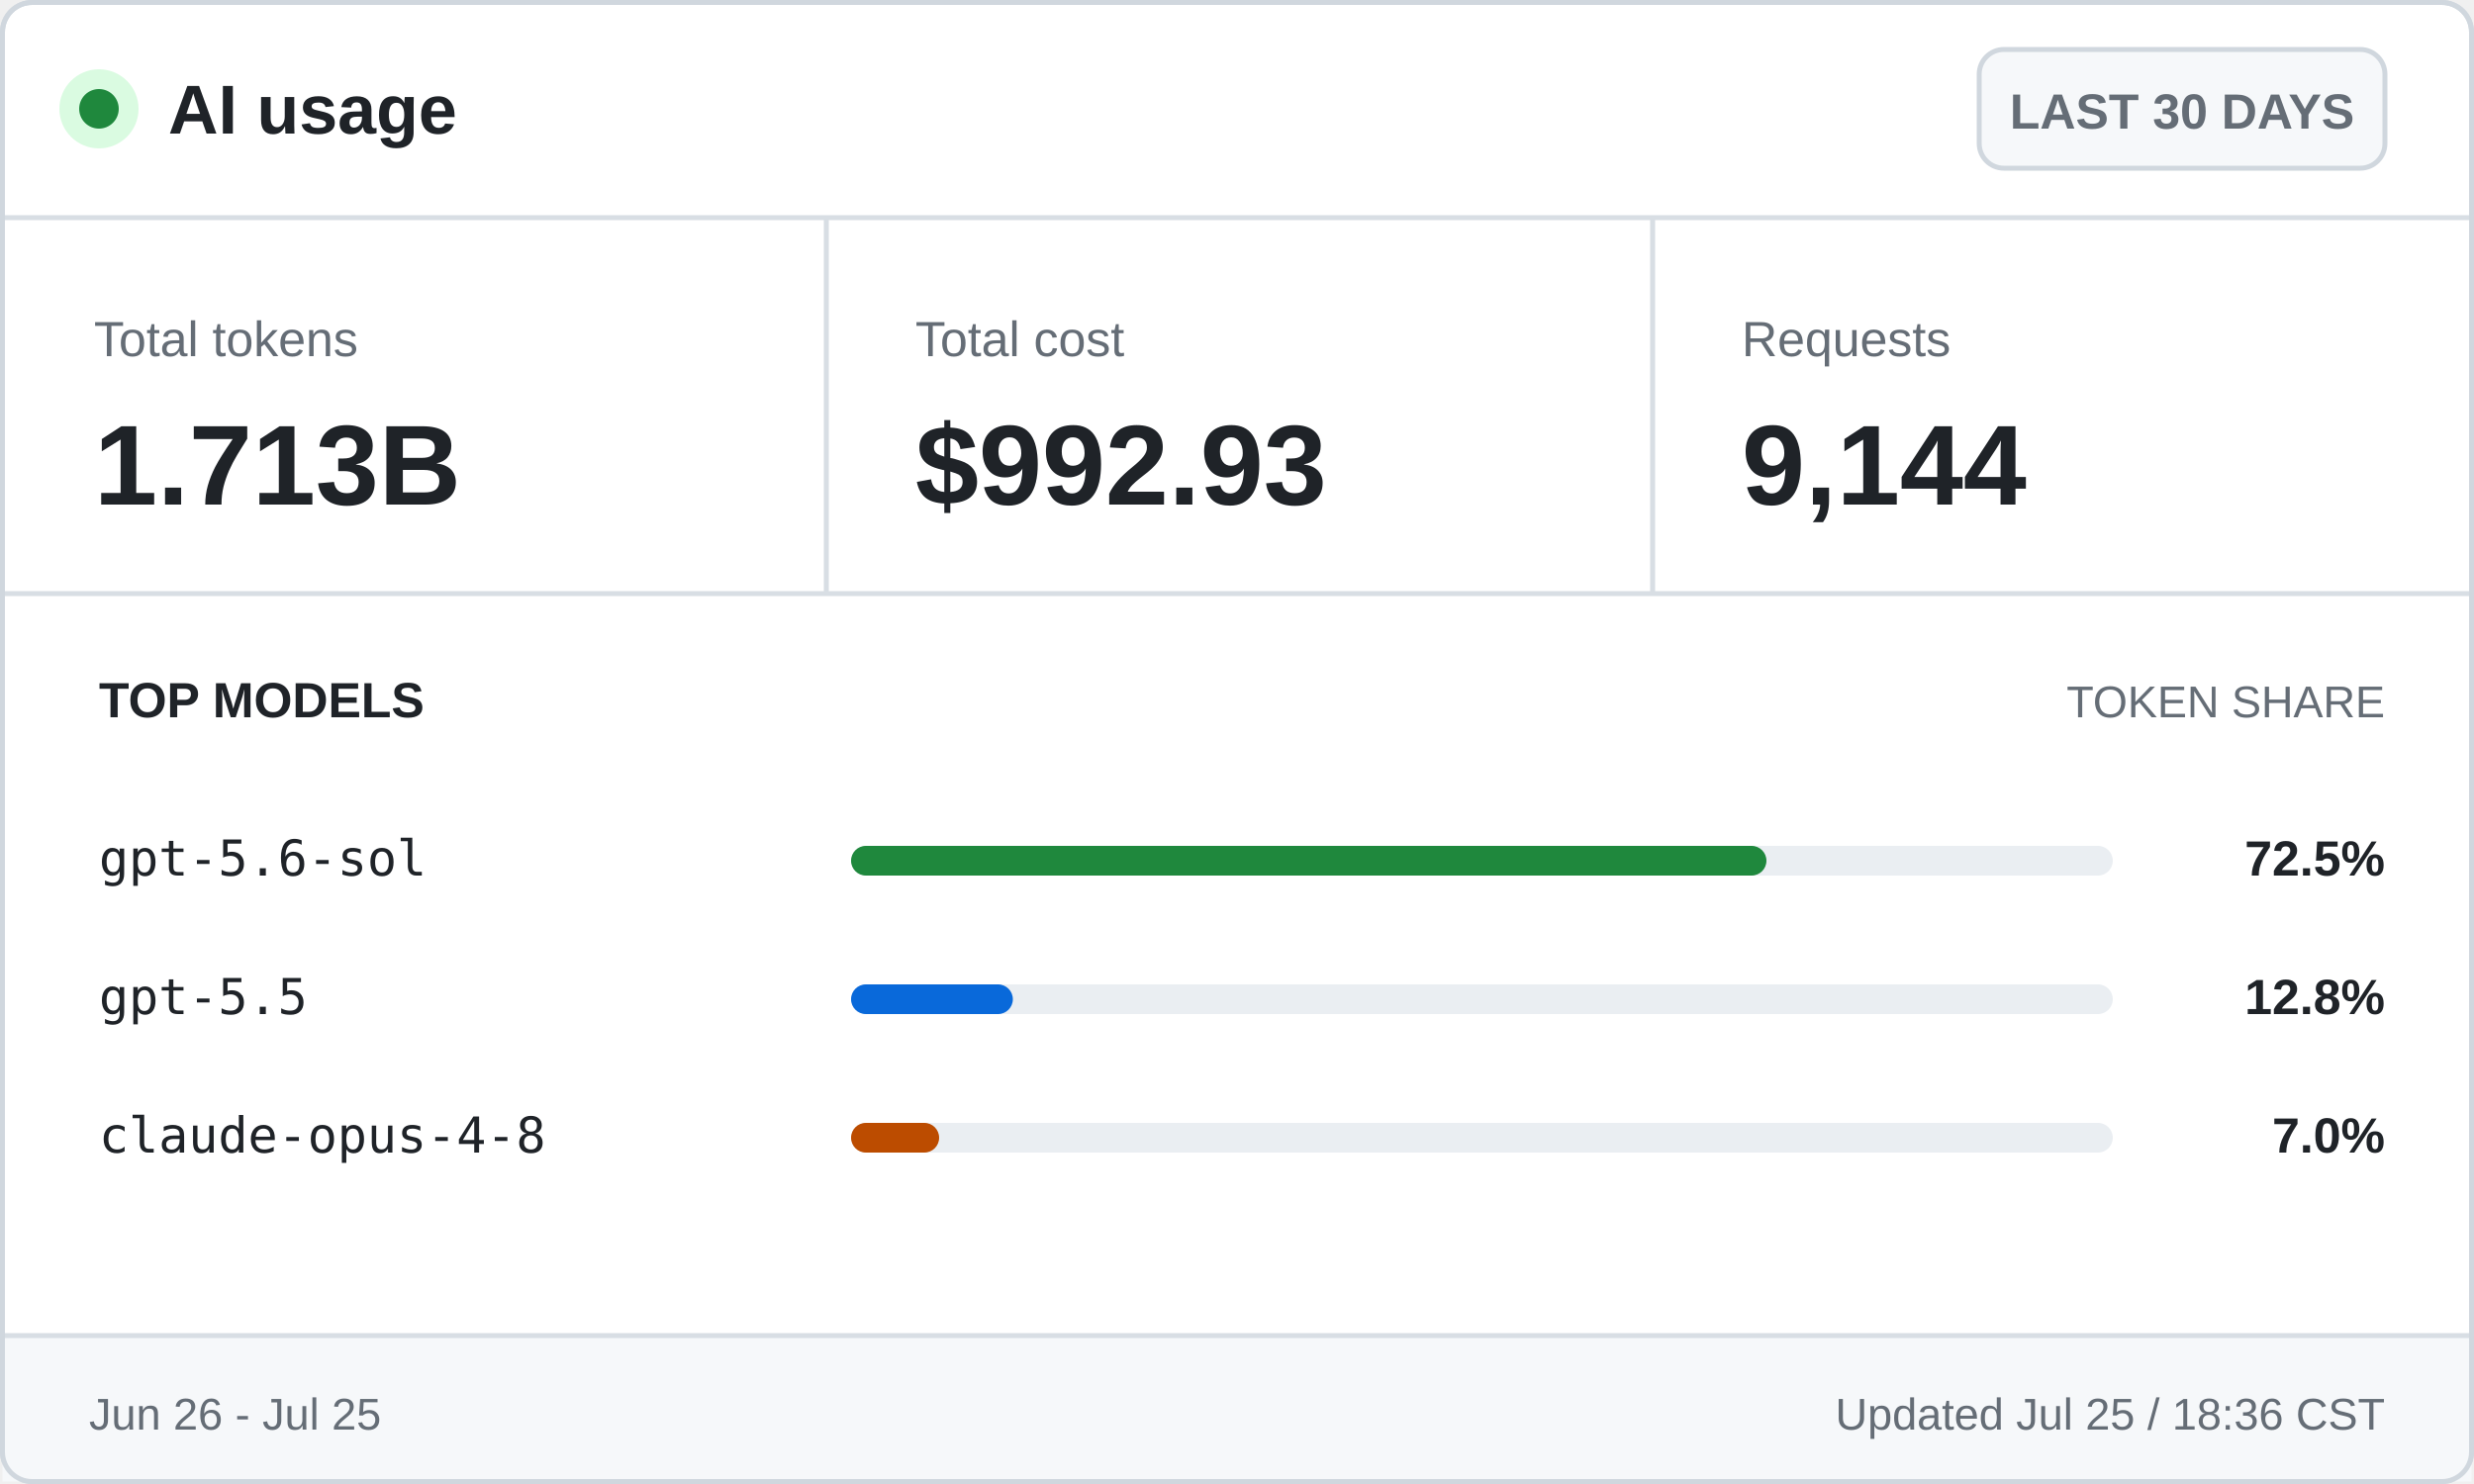
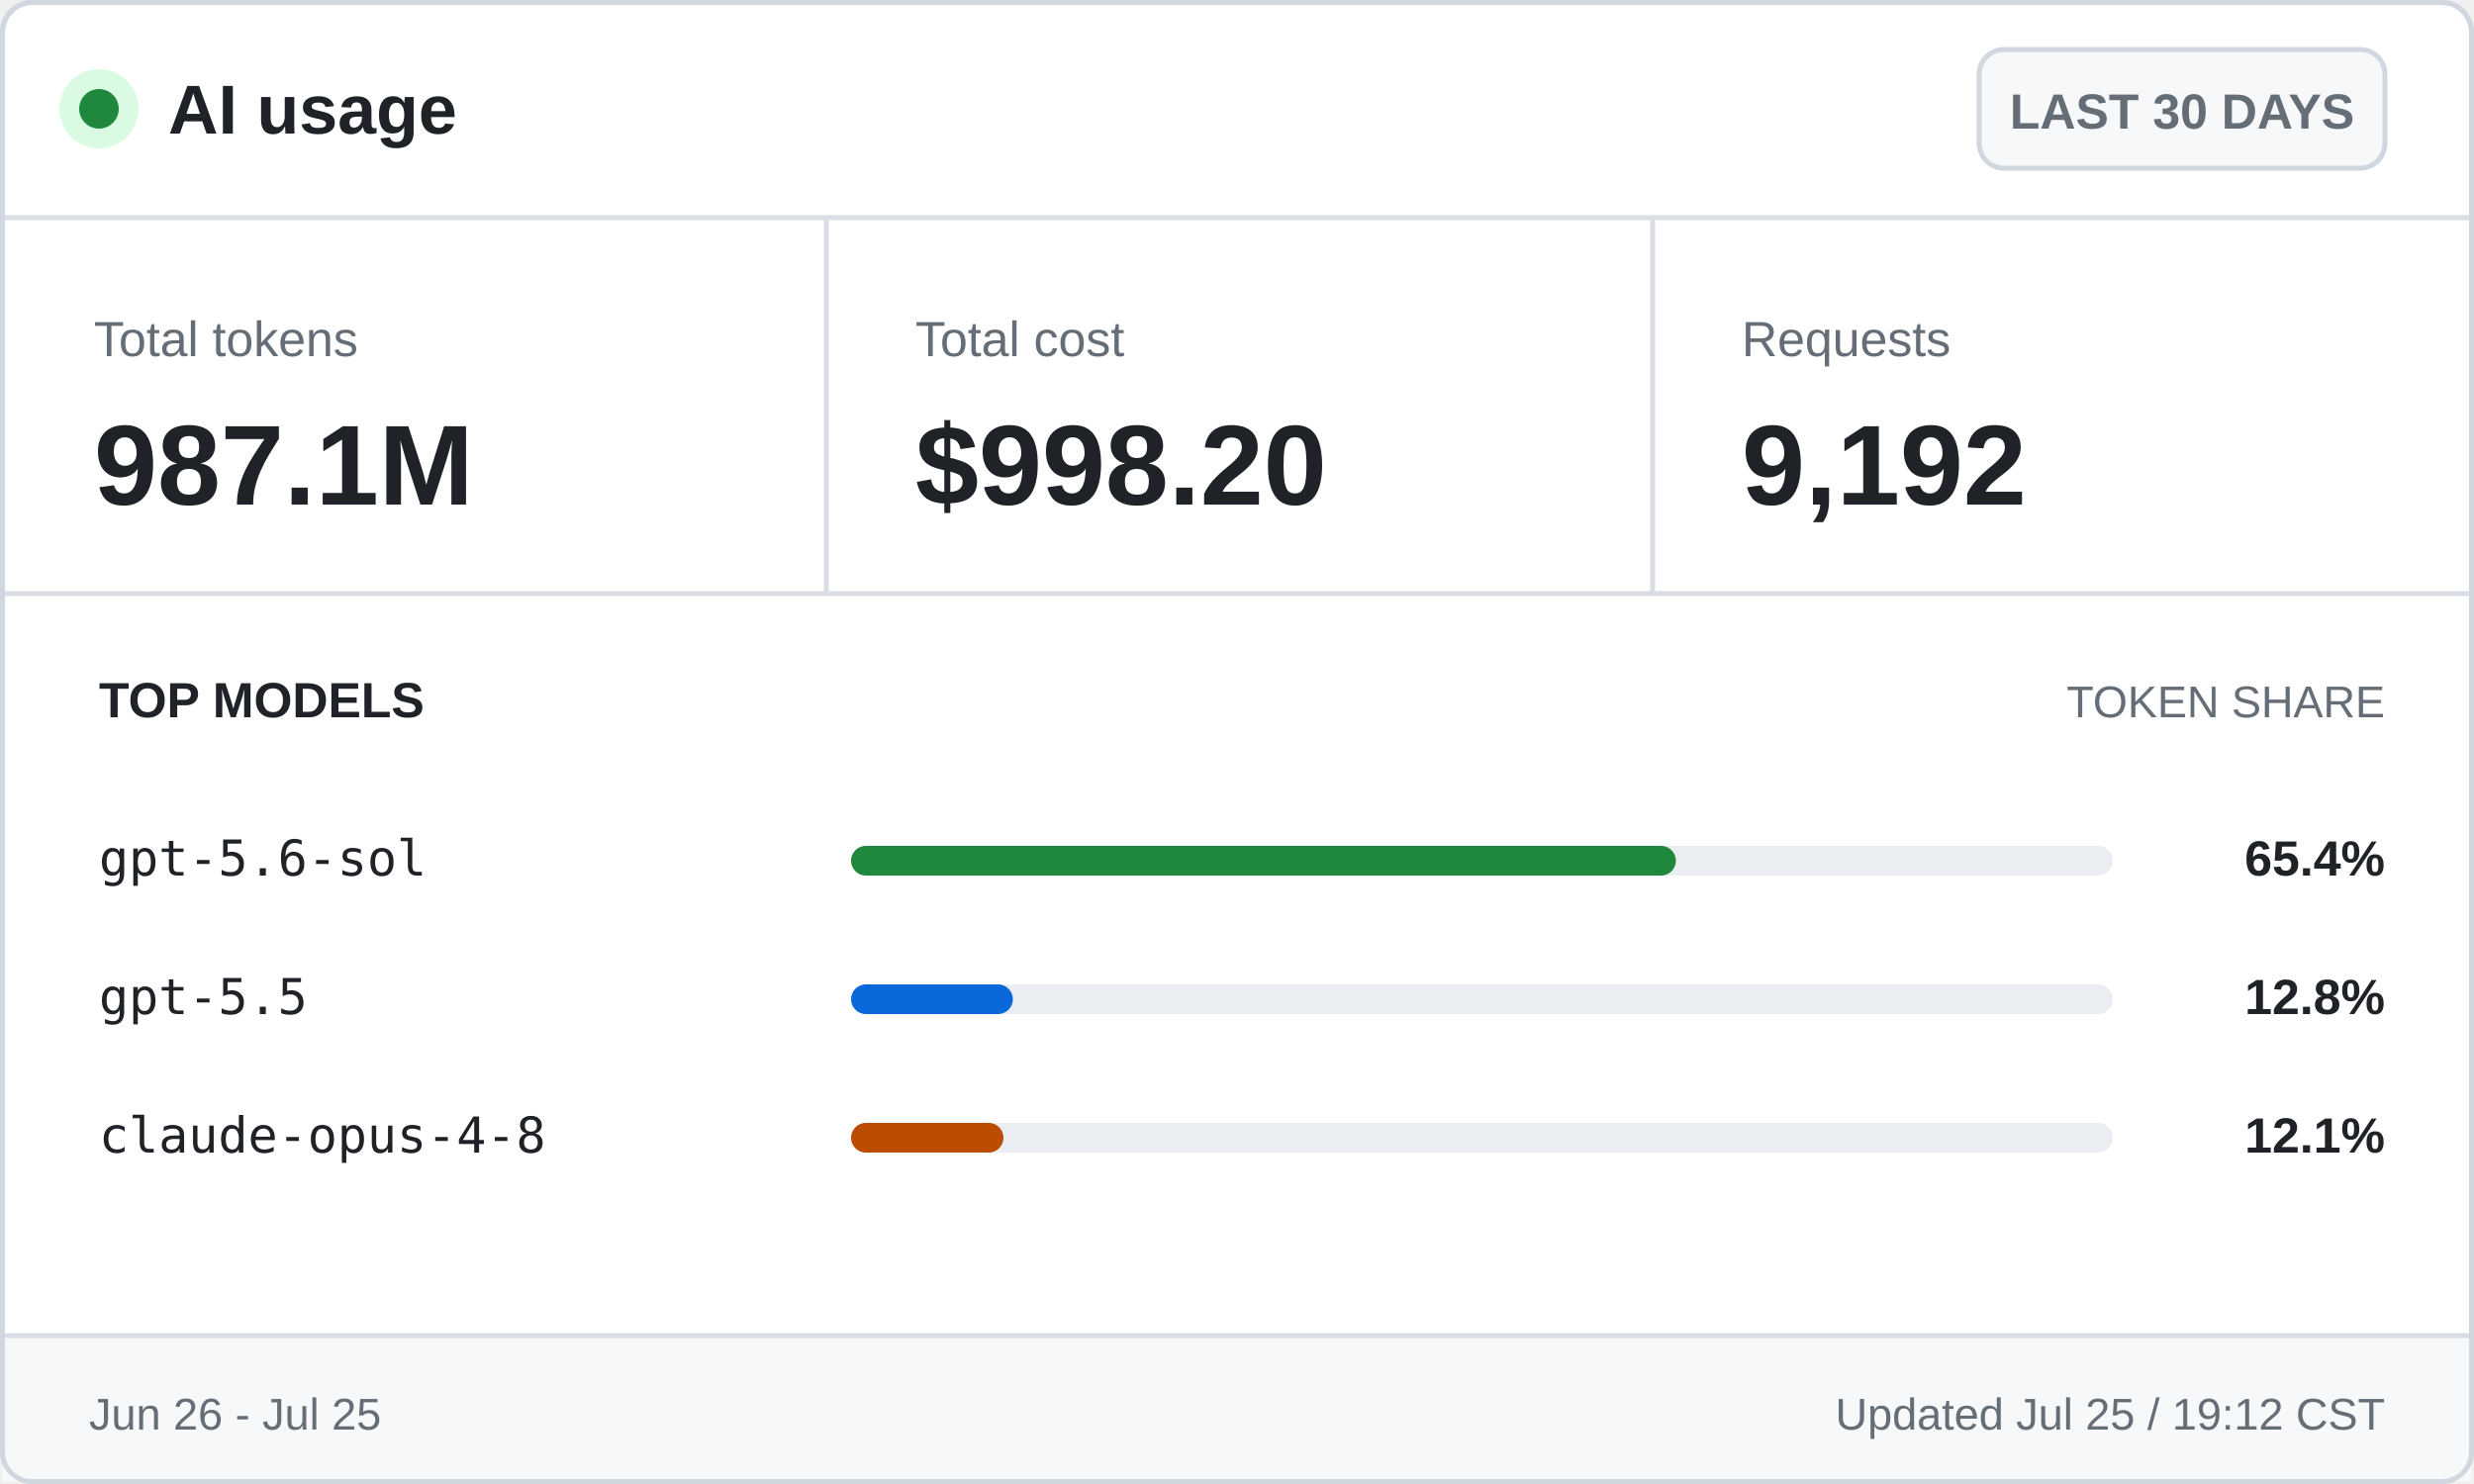
<svg xmlns="http://www.w3.org/2000/svg" width="500" height="300" viewBox="0 0 500 300" role="img" aria-labelledby="title desc">
  <style>
    .ui { font-family: -apple-system, BlinkMacSystemFont, "Segoe UI", Arial, sans-serif; }
    .mono { font-family: "Cascadia Mono", Consolas, monospace; }
    .brand { font-size: 14px; font-weight: 700; }
    .badge { font-size: 10px; font-weight: 600; }
    .label { font-size: 10px; }
    .value { font-size: 23px; font-weight: 700; }
    .section { font-size: 10px; font-weight: 700; text-transform: uppercase; }
    .section-muted { font-size: 9px; text-transform: uppercase; }
    .model { font-size: 10px; }
    .percentage { font-size: 10px; font-weight: 700; }
    .footer { font-size: 9px; }
  </style>
  <rect x="0.5" y="0.5" width="499" height="299" rx="6" fill="#ffffff" stroke="#d0d7de" />
  <circle cx="20" cy="22" r="8" fill="#dafbe1" />
  <circle cx="20" cy="22" r="4" fill="#1f883d" />
  <text class="ui brand" x="34" y="27" fill="#1f2328">AI usage</text>
  <rect x="400" y="10" width="82" height="24" rx="5" fill="#f6f8fa" stroke="#d0d7de" />
  <text class="ui badge" x="441" y="26" fill="#656d76" text-anchor="middle">LAST 30 DAYS</text>
  <line x1="0" y1="44" x2="500" y2="44" stroke="#d8dee4" />
  <text class="ui label" x="19" y="72" fill="#656d76">Total tokens</text>
-   <text class="ui value" x="19" y="102" fill="#1f2328">1.713B</text>
+   <text class="ui value" x="19" y="102" fill="#1f2328">987.1M</text>
  <line x1="167" y1="44" x2="167" y2="120" stroke="#d8dee4" />
  <text class="ui label" x="185" y="72" fill="#656d76">Total cost</text>
-   <text class="ui value" x="185" y="102" fill="#1f2328">$992.93</text>
+   <text class="ui value" x="185" y="102" fill="#1f2328">$998.20</text>
  <line x1="334" y1="44" x2="334" y2="120" stroke="#d8dee4" />
  <text class="ui label" x="352" y="72" fill="#656d76">Requests</text>
-   <text class="ui value" x="352" y="102" fill="#1f2328">9,144</text>
+   <text class="ui value" x="352" y="102" fill="#1f2328">9,192</text>
  <line x1="0" y1="120" x2="500" y2="120" stroke="#d8dee4" />
  <text class="ui section" x="20" y="145" fill="#1f2328">TOP MODELS</text>
  <text class="ui section-muted" x="482" y="145" fill="#656d76" text-anchor="end">TOKEN SHARE</text>
  <text class="mono model" x="20" y="177" fill="#1f2328">gpt-5.6-sol</text>
  <rect x="172" y="171" width="255" height="6" rx="3" fill="#eaeef2" />
-   <rect x="172" y="171" width="185.0" height="6" rx="3" fill="#1f883d" />
-   <text class="ui percentage" x="482" y="177" fill="#1f2328" text-anchor="end">72.5%</text>
+   <rect x="172" y="171" width="166.7" height="6" rx="3" fill="#1f883d" />
+   <text class="ui percentage" x="482" y="177" fill="#1f2328" text-anchor="end">65.4%</text>
  <text class="mono model" x="20" y="205" fill="#1f2328">gpt-5.5</text>
  <rect x="172" y="199" width="255" height="6" rx="3" fill="#eaeef2" />
  <rect x="172" y="199" width="32.7" height="6" rx="3" fill="#0969da" />
  <text class="ui percentage" x="482" y="205" fill="#1f2328" text-anchor="end">12.8%</text>
  <text class="mono model" x="20" y="233" fill="#1f2328">claude-opus-4-8</text>
  <rect x="172" y="227" width="255" height="6" rx="3" fill="#eaeef2" />
-   <rect x="172" y="227" width="17.8" height="6" rx="3" fill="#bc4c00" />
-   <text class="ui percentage" x="482" y="233" fill="#1f2328" text-anchor="end">7.0%</text>
+   <rect x="172" y="227" width="30.8" height="6" rx="3" fill="#bc4c00" />
+   <text class="ui percentage" x="482" y="233" fill="#1f2328" text-anchor="end">12.1%</text>
  <rect x="0.5" y="270" width="499" height="29.5" fill="#f6f8fa" />
  <line x1="0" y1="270" x2="500" y2="270" stroke="#d8dee4" />
  <text class="ui footer" x="18" y="289" fill="#656d76">Jun 26 - Jul 25</text>
-   <text class="ui footer" x="482" y="289" fill="#656d76" text-anchor="end">Updated Jul 25 / 18:36 CST</text>
+   <text class="ui footer" x="482" y="289" fill="#656d76" text-anchor="end">Updated Jul 25 / 19:12 CST</text>
  <rect x="0.5" y="0.5" width="499" height="299" rx="6" fill="none" stroke="#d0d7de" />
</svg>
